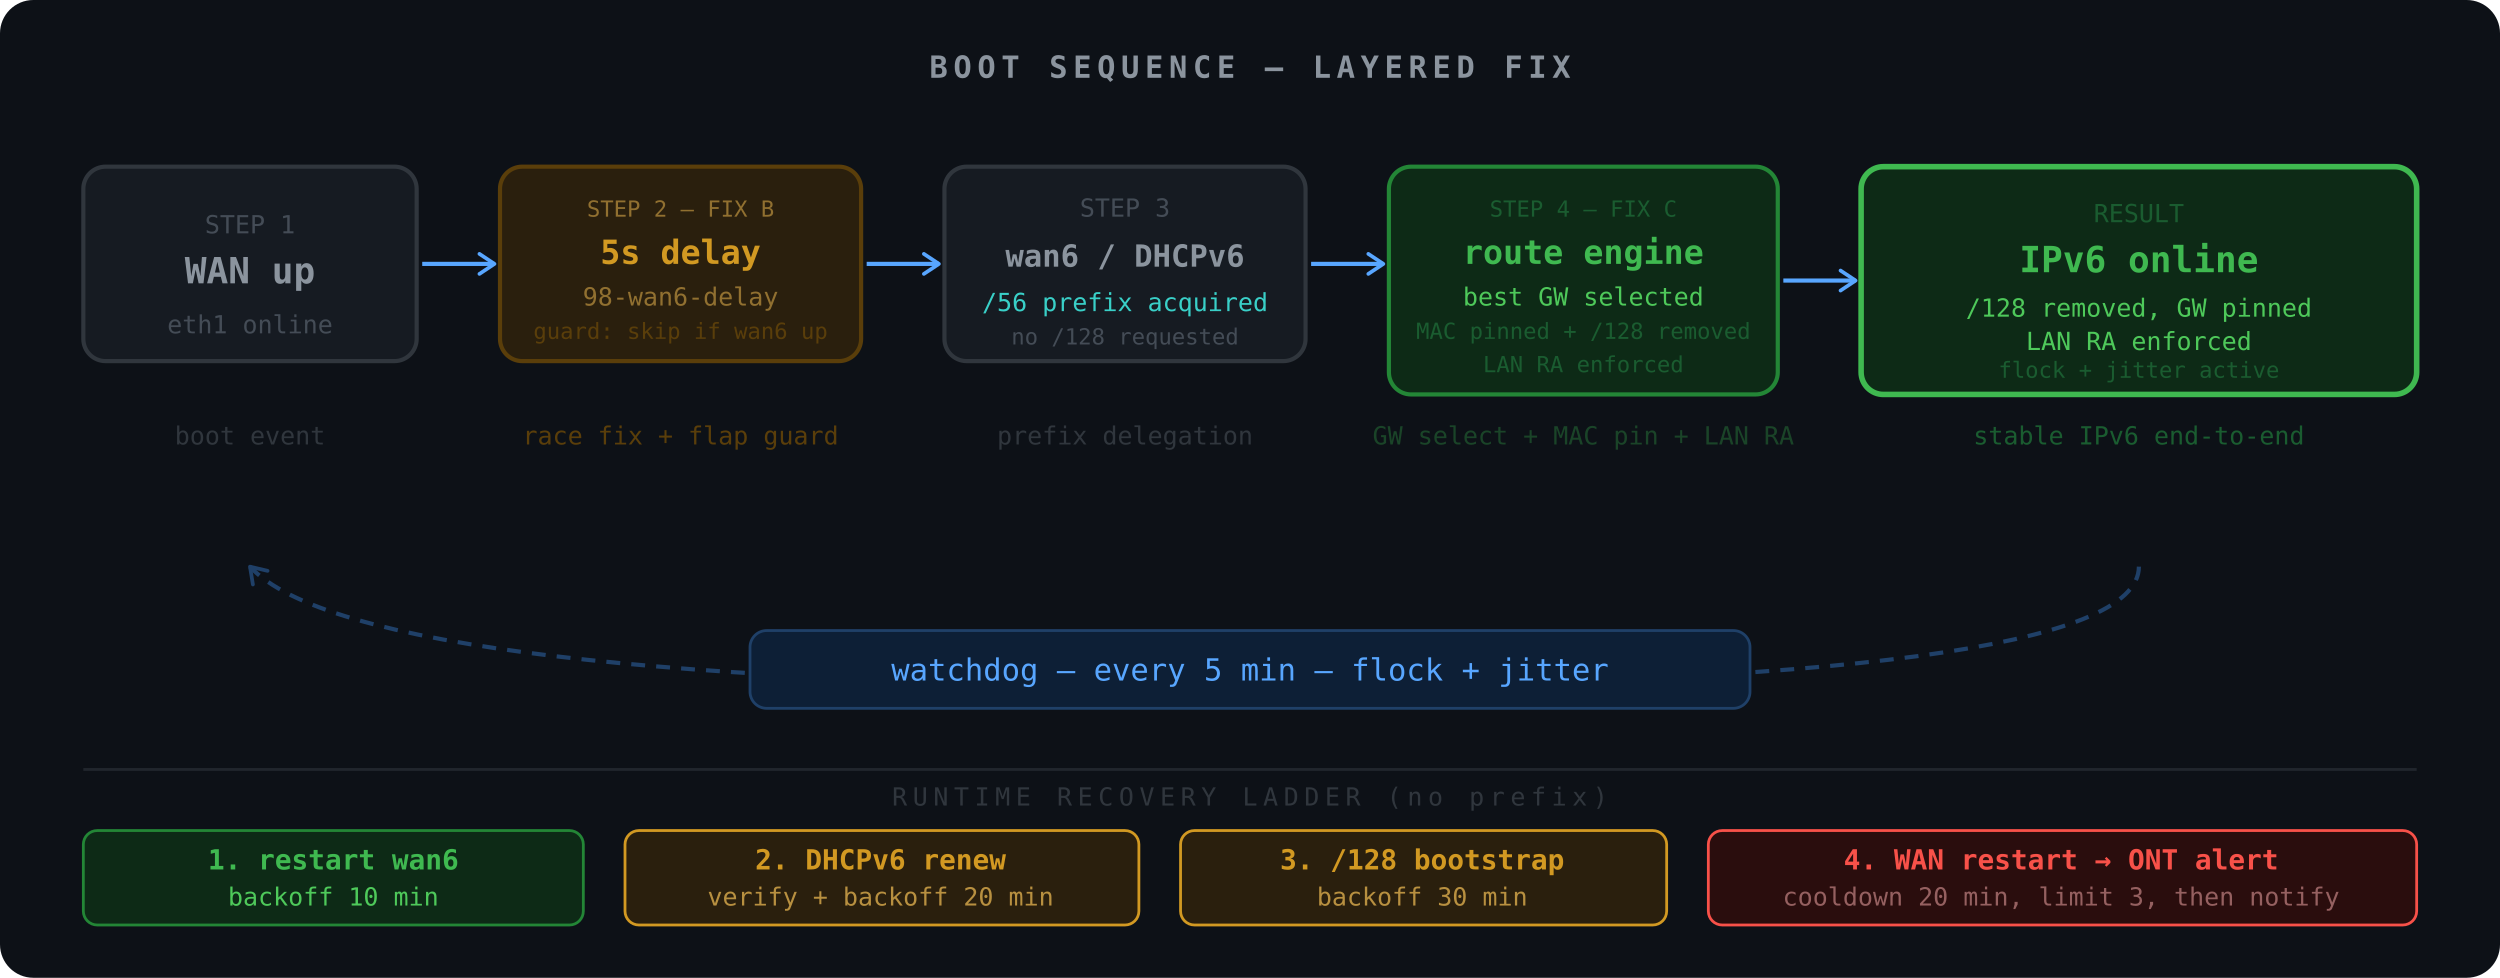
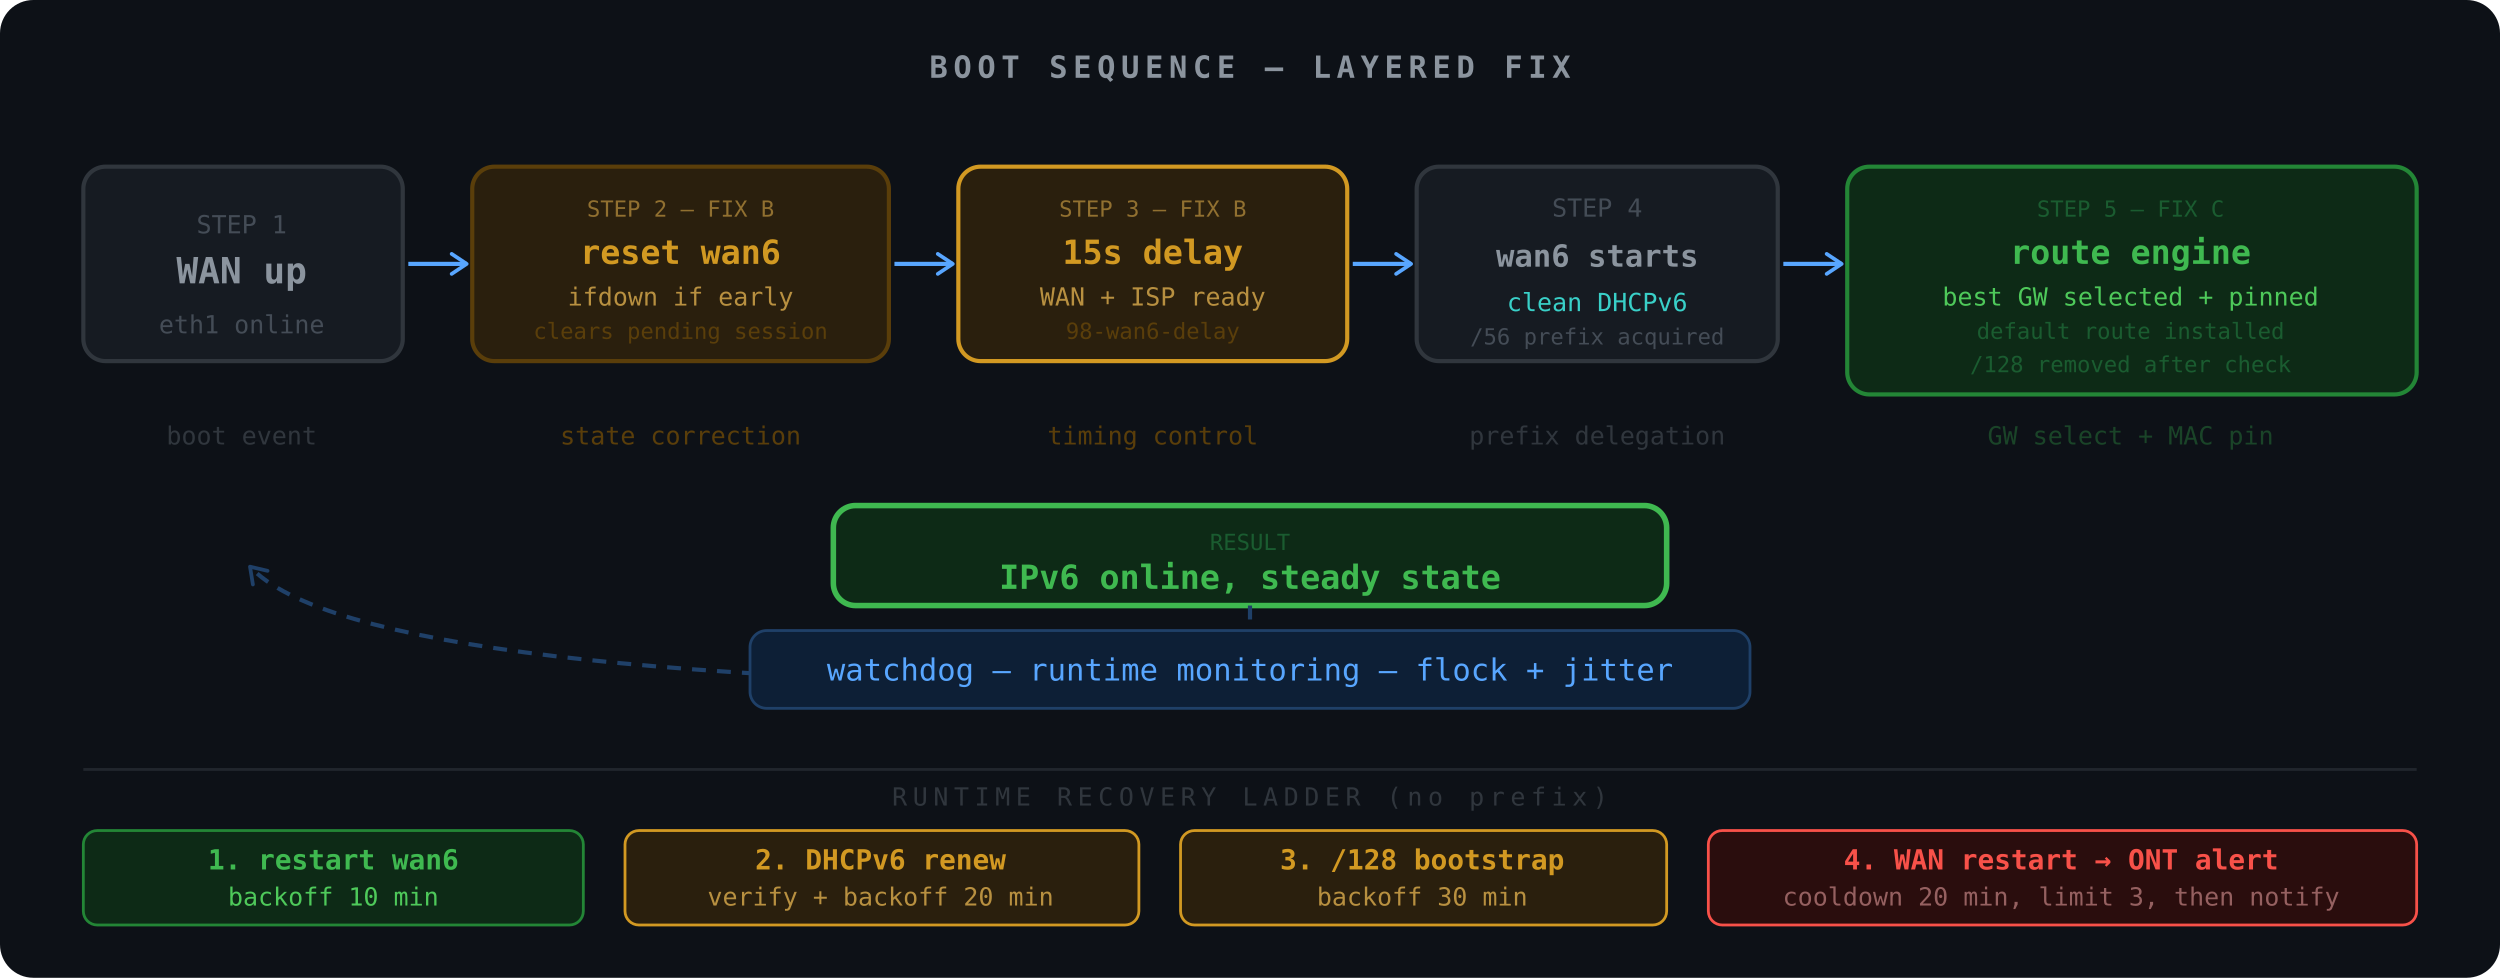
<svg xmlns="http://www.w3.org/2000/svg" width="900" height="352" viewBox="0 0 900 352" role="img">
  <defs>
    <marker id="arr" viewBox="0 0 10 10" refX="8" refY="5" markerWidth="6" markerHeight="6" orient="auto-start-reverse">
      <path d="M2 1L8 5L2 9" fill="none" stroke="#58a6ff" stroke-width="1.5" stroke-linecap="round" stroke-linejoin="round" />
    </marker>
    <marker id="arr-loop" viewBox="0 0 10 10" refX="8" refY="5" markerWidth="6" markerHeight="6" orient="auto-start-reverse">
      <path d="M2 1L8 5L2 9" fill="none" stroke="#1f4068" stroke-width="1.5" stroke-linecap="round" stroke-linejoin="round" />
    </marker>
  </defs>
  <rect width="900" height="352" fill="#0d1117" rx="12" />
  <text x="450" y="28" text-anchor="middle" fill="#8b949e" font-family="monospace" font-size="11" font-weight="600" letter-spacing="2">BOOT SEQUENCE — LAYERED FIX</text>
-   <rect x="30" y="60" width="120" height="70" rx="8" fill="#161b22" stroke="#30363d" stroke-width="1.5" />
-   <text x="90" y="84" text-anchor="middle" fill="#444c56" font-family="monospace" font-size="9">STEP 1</text>
-   <text x="90" y="102" text-anchor="middle" fill="#8b949e" font-family="monospace" font-size="13" font-weight="700">WAN up</text>
-   <text x="90" y="120" text-anchor="middle" fill="#444c56" font-family="monospace" font-size="9">eth1 online</text>
-   <line x1="152" y1="95" x2="178" y2="95" stroke="#58a6ff" stroke-width="1.5" marker-end="url(#arr)" />
-   <rect x="180" y="60" width="130" height="70" rx="8" fill="#2a1f0d" stroke="#5a3e0a" stroke-width="1.5" />
+   <rect x="30" y="60" width="115" height="70" rx="8" fill="#161b22" stroke="#30363d" stroke-width="1.5" />
+   <text x="87" y="84" text-anchor="middle" fill="#444c56" font-family="monospace" font-size="9">STEP 1</text>
+   <text x="87" y="102" text-anchor="middle" fill="#8b949e" font-family="monospace" font-size="13" font-weight="700">WAN up</text>
+   <text x="87" y="120" text-anchor="middle" fill="#444c56" font-family="monospace" font-size="9">eth1 online</text>
+   <line x1="147" y1="95" x2="168" y2="95" stroke="#58a6ff" stroke-width="1.5" marker-end="url(#arr)" />
+   <rect x="170" y="60" width="150" height="70" rx="8" fill="#2a1f0d" stroke="#5a3e0a" stroke-width="1.5" />
  <text x="245" y="78" text-anchor="middle" fill="#917030" font-family="monospace" font-size="8">STEP 2 — FIX B</text>
-   <text x="245" y="95" text-anchor="middle" fill="#d29922" font-family="monospace" font-size="12" font-weight="700">5s delay</text>
-   <text x="245" y="110" text-anchor="middle" fill="#917030" font-family="monospace" font-size="9">98-wan6-delay</text>
-   <text x="245" y="122" text-anchor="middle" fill="#5a3e0a" font-family="monospace" font-size="8">guard: skip if wan6 up</text>
-   <line x1="312" y1="95" x2="338" y2="95" stroke="#58a6ff" stroke-width="1.5" marker-end="url(#arr)" />
-   <rect x="340" y="60" width="130" height="70" rx="8" fill="#161b22" stroke="#30363d" stroke-width="1.5" />
-   <text x="405" y="78" text-anchor="middle" fill="#444c56" font-family="monospace" font-size="9">STEP 3</text>
-   <text x="405" y="96" text-anchor="middle" fill="#8b949e" font-family="monospace" font-size="11" font-weight="700">wan6 / DHCPv6</text>
-   <text x="405" y="112" text-anchor="middle" fill="#39d0c8" font-family="monospace" font-size="9">/56 prefix acquired</text>
-   <text x="405" y="124" text-anchor="middle" fill="#444c56" font-family="monospace" font-size="8">no /128 requested</text>
-   <line x1="472" y1="95" x2="498" y2="95" stroke="#58a6ff" stroke-width="1.5" marker-end="url(#arr)" />
-   <rect x="500" y="60" width="140" height="82" rx="8" fill="#0d2a16" stroke="#238636" stroke-width="1.5" />
-   <text x="570" y="78" text-anchor="middle" fill="#1a5c30" font-family="monospace" font-size="8">STEP 4 — FIX C</text>
-   <text x="570" y="95" text-anchor="middle" fill="#3fb950" font-family="monospace" font-size="12" font-weight="700">route engine</text>
-   <text x="570" y="110" text-anchor="middle" fill="#4ec95a" font-family="monospace" font-size="9">best GW selected</text>
-   <text x="570" y="122" text-anchor="middle" fill="#1a5c30" font-family="monospace" font-size="8">MAC pinned + /128 removed</text>
-   <text x="570" y="134" text-anchor="middle" fill="#1a5c30" font-family="monospace" font-size="8">LAN RA enforced</text>
-   <line x1="642" y1="101" x2="668" y2="101" stroke="#58a6ff" stroke-width="1.5" marker-end="url(#arr)" />
-   <rect x="670" y="60" width="200" height="82" rx="8" fill="#0d2a16" stroke="#3fb950" stroke-width="2" />
-   <text x="770" y="80" text-anchor="middle" fill="#1a5c30" font-family="monospace" font-size="9">RESULT</text>
-   <text x="770" y="98" text-anchor="middle" fill="#3fb950" font-family="monospace" font-size="13" font-weight="700">IPv6 online</text>
-   <text x="770" y="114" text-anchor="middle" fill="#4ec95a" font-family="monospace" font-size="9">/128 removed, GW pinned</text>
-   <text x="770" y="126" text-anchor="middle" fill="#4ec95a" font-family="monospace" font-size="9">LAN RA enforced</text>
-   <text x="770" y="136" text-anchor="middle" fill="#1a5c30" font-family="monospace" font-size="8">flock + jitter active</text>
-   <text x="90" y="160" text-anchor="middle" fill="#30363d" font-family="monospace" font-size="9">boot event</text>
-   <text x="245" y="160" text-anchor="middle" fill="#5a3e0a" font-family="monospace" font-size="9">race fix + flap guard</text>
-   <text x="405" y="160" text-anchor="middle" fill="#30363d" font-family="monospace" font-size="9">prefix delegation</text>
-   <text x="570" y="160" text-anchor="middle" fill="#1a4428" font-family="monospace" font-size="9">GW select + MAC pin + LAN RA</text>
-   <text x="770" y="160" text-anchor="middle" fill="#1a5c30" font-family="monospace" font-size="9">stable IPv6 end-to-end</text>
-   <path d="M770 204 Q770 247 450 247 Q130 247 90 204" fill="none" stroke="#1f4068" stroke-width="1.5" stroke-dasharray="5 4" marker-end="url(#arr-loop)" />
+   <text x="245" y="95" text-anchor="middle" fill="#d29922" font-family="monospace" font-size="12" font-weight="700">reset wan6</text>
+   <text x="245" y="110" text-anchor="middle" fill="#b89040" font-family="monospace" font-size="9">ifdown if early</text>
+   <text x="245" y="122" text-anchor="middle" fill="#5a3e0a" font-family="monospace" font-size="8">clears pending session</text>
+   <line x1="322" y1="95" x2="343" y2="95" stroke="#58a6ff" stroke-width="1.5" marker-end="url(#arr)" />
+   <rect x="345" y="60" width="140" height="70" rx="8" fill="#2a1f0d" stroke="#d29922" stroke-width="1.5" />
+   <text x="415" y="78" text-anchor="middle" fill="#917030" font-family="monospace" font-size="8">STEP 3 — FIX B</text>
+   <text x="415" y="95" text-anchor="middle" fill="#d29922" font-family="monospace" font-size="12" font-weight="700">15s delay</text>
+   <text x="415" y="110" text-anchor="middle" fill="#b89040" font-family="monospace" font-size="9">WAN + ISP ready</text>
+   <text x="415" y="122" text-anchor="middle" fill="#5a3e0a" font-family="monospace" font-size="8">98-wan6-delay</text>
+   <line x1="487" y1="95" x2="508" y2="95" stroke="#58a6ff" stroke-width="1.5" marker-end="url(#arr)" />
+   <rect x="510" y="60" width="130" height="70" rx="8" fill="#161b22" stroke="#30363d" stroke-width="1.5" />
+   <text x="575" y="78" text-anchor="middle" fill="#444c56" font-family="monospace" font-size="9">STEP 4</text>
+   <text x="575" y="96" text-anchor="middle" fill="#8b949e" font-family="monospace" font-size="11" font-weight="700">wan6 starts</text>
+   <text x="575" y="112" text-anchor="middle" fill="#39d0c8" font-family="monospace" font-size="9">clean DHCPv6</text>
+   <text x="575" y="124" text-anchor="middle" fill="#444c56" font-family="monospace" font-size="8">/56 prefix acquired</text>
+   <line x1="642" y1="95" x2="663" y2="95" stroke="#58a6ff" stroke-width="1.5" marker-end="url(#arr)" />
+   <rect x="665" y="60" width="205" height="82" rx="8" fill="#0d2a16" stroke="#238636" stroke-width="1.5" />
+   <text x="767" y="78" text-anchor="middle" fill="#1a5c30" font-family="monospace" font-size="8">STEP 5 — FIX C</text>
+   <text x="767" y="95" text-anchor="middle" fill="#3fb950" font-family="monospace" font-size="12" font-weight="700">route engine</text>
+   <text x="767" y="110" text-anchor="middle" fill="#4ec95a" font-family="monospace" font-size="9">best GW selected + pinned</text>
+   <text x="767" y="122" text-anchor="middle" fill="#1a5c30" font-family="monospace" font-size="8">default route installed</text>
+   <text x="767" y="134" text-anchor="middle" fill="#1a5c30" font-family="monospace" font-size="8">/128 removed after check</text>
+   <text x="87" y="160" text-anchor="middle" fill="#30363d" font-family="monospace" font-size="9">boot event</text>
+   <text x="245" y="160" text-anchor="middle" fill="#5a3e0a" font-family="monospace" font-size="9">state correction</text>
+   <text x="415" y="160" text-anchor="middle" fill="#5a3e0a" font-family="monospace" font-size="9">timing control</text>
+   <text x="575" y="160" text-anchor="middle" fill="#30363d" font-family="monospace" font-size="9">prefix delegation</text>
+   <text x="767" y="160" text-anchor="middle" fill="#1a4428" font-family="monospace" font-size="9">GW select + MAC pin</text>
+   <rect x="300" y="182" width="300" height="36" rx="8" fill="#0d2a16" stroke="#3fb950" stroke-width="2" />
+   <text x="450" y="198" text-anchor="middle" fill="#1a5c30" font-family="monospace" font-size="8">RESULT</text>
+   <text x="450" y="212" text-anchor="middle" fill="#3fb950" font-family="monospace" font-size="12" font-weight="700">IPv6 online, steady state</text>
+   <path d="M450 218 Q450 247 450 247 Q130 247 90 204" fill="none" stroke="#1f4068" stroke-width="1.5" stroke-dasharray="5 4" marker-end="url(#arr-loop)" />
  <rect x="270" y="227" width="360" height="28" rx="6" fill="#0d1f36" stroke="#1f4068" stroke-width="1" />
-   <text x="450" y="245" text-anchor="middle" fill="#58a6ff" font-family="monospace" font-size="11">watchdog — every 5 min — flock + jitter</text>
+   <text x="450" y="245" text-anchor="middle" fill="#58a6ff" font-family="monospace" font-size="11">watchdog — runtime monitoring — flock + jitter</text>
  <line x1="30" y1="277" x2="870" y2="277" stroke="#21262d" stroke-width="1" />
  <text x="450" y="290" text-anchor="middle" fill="#30363d" font-family="monospace" font-size="9" letter-spacing="2">RUNTIME RECOVERY LADDER (no prefix)</text>
  <rect x="30" y="299" width="180" height="34" rx="5" fill="#0d2a16" stroke="#238636" stroke-width="1" />
  <text x="120" y="313" text-anchor="middle" fill="#3fb950" font-family="monospace" font-size="10" font-weight="700">1. restart wan6</text>
  <text x="120" y="326" text-anchor="middle" fill="#4ec95a" font-family="monospace" font-size="9">backoff 10 min</text>
  <rect x="225" y="299" width="185" height="34" rx="5" fill="#2a1f0d" stroke="#d29922" stroke-width="1" />
  <text x="317" y="313" text-anchor="middle" fill="#d29922" font-family="monospace" font-size="10" font-weight="700">2. DHCPv6 renew</text>
  <text x="317" y="326" text-anchor="middle" fill="#b89040" font-family="monospace" font-size="9">verify + backoff 20 min</text>
  <rect x="425" y="299" width="175" height="34" rx="5" fill="#2a1f0d" stroke="#d29922" stroke-width="1" />
  <text x="512" y="313" text-anchor="middle" fill="#d29922" font-family="monospace" font-size="10" font-weight="700">3. /128 bootstrap</text>
  <text x="512" y="326" text-anchor="middle" fill="#b89040" font-family="monospace" font-size="9">backoff 30 min</text>
  <rect x="615" y="299" width="255" height="34" rx="5" fill="#2a0d0d" stroke="#f85149" stroke-width="1" />
  <text x="742" y="313" text-anchor="middle" fill="#f85149" font-family="monospace" font-size="10" font-weight="700">4. WAN restart → ONT alert</text>
  <text x="742" y="326" text-anchor="middle" fill="#956060" font-family="monospace" font-size="9">cooldown 20 min, limit 3, then notify</text>
</svg>
